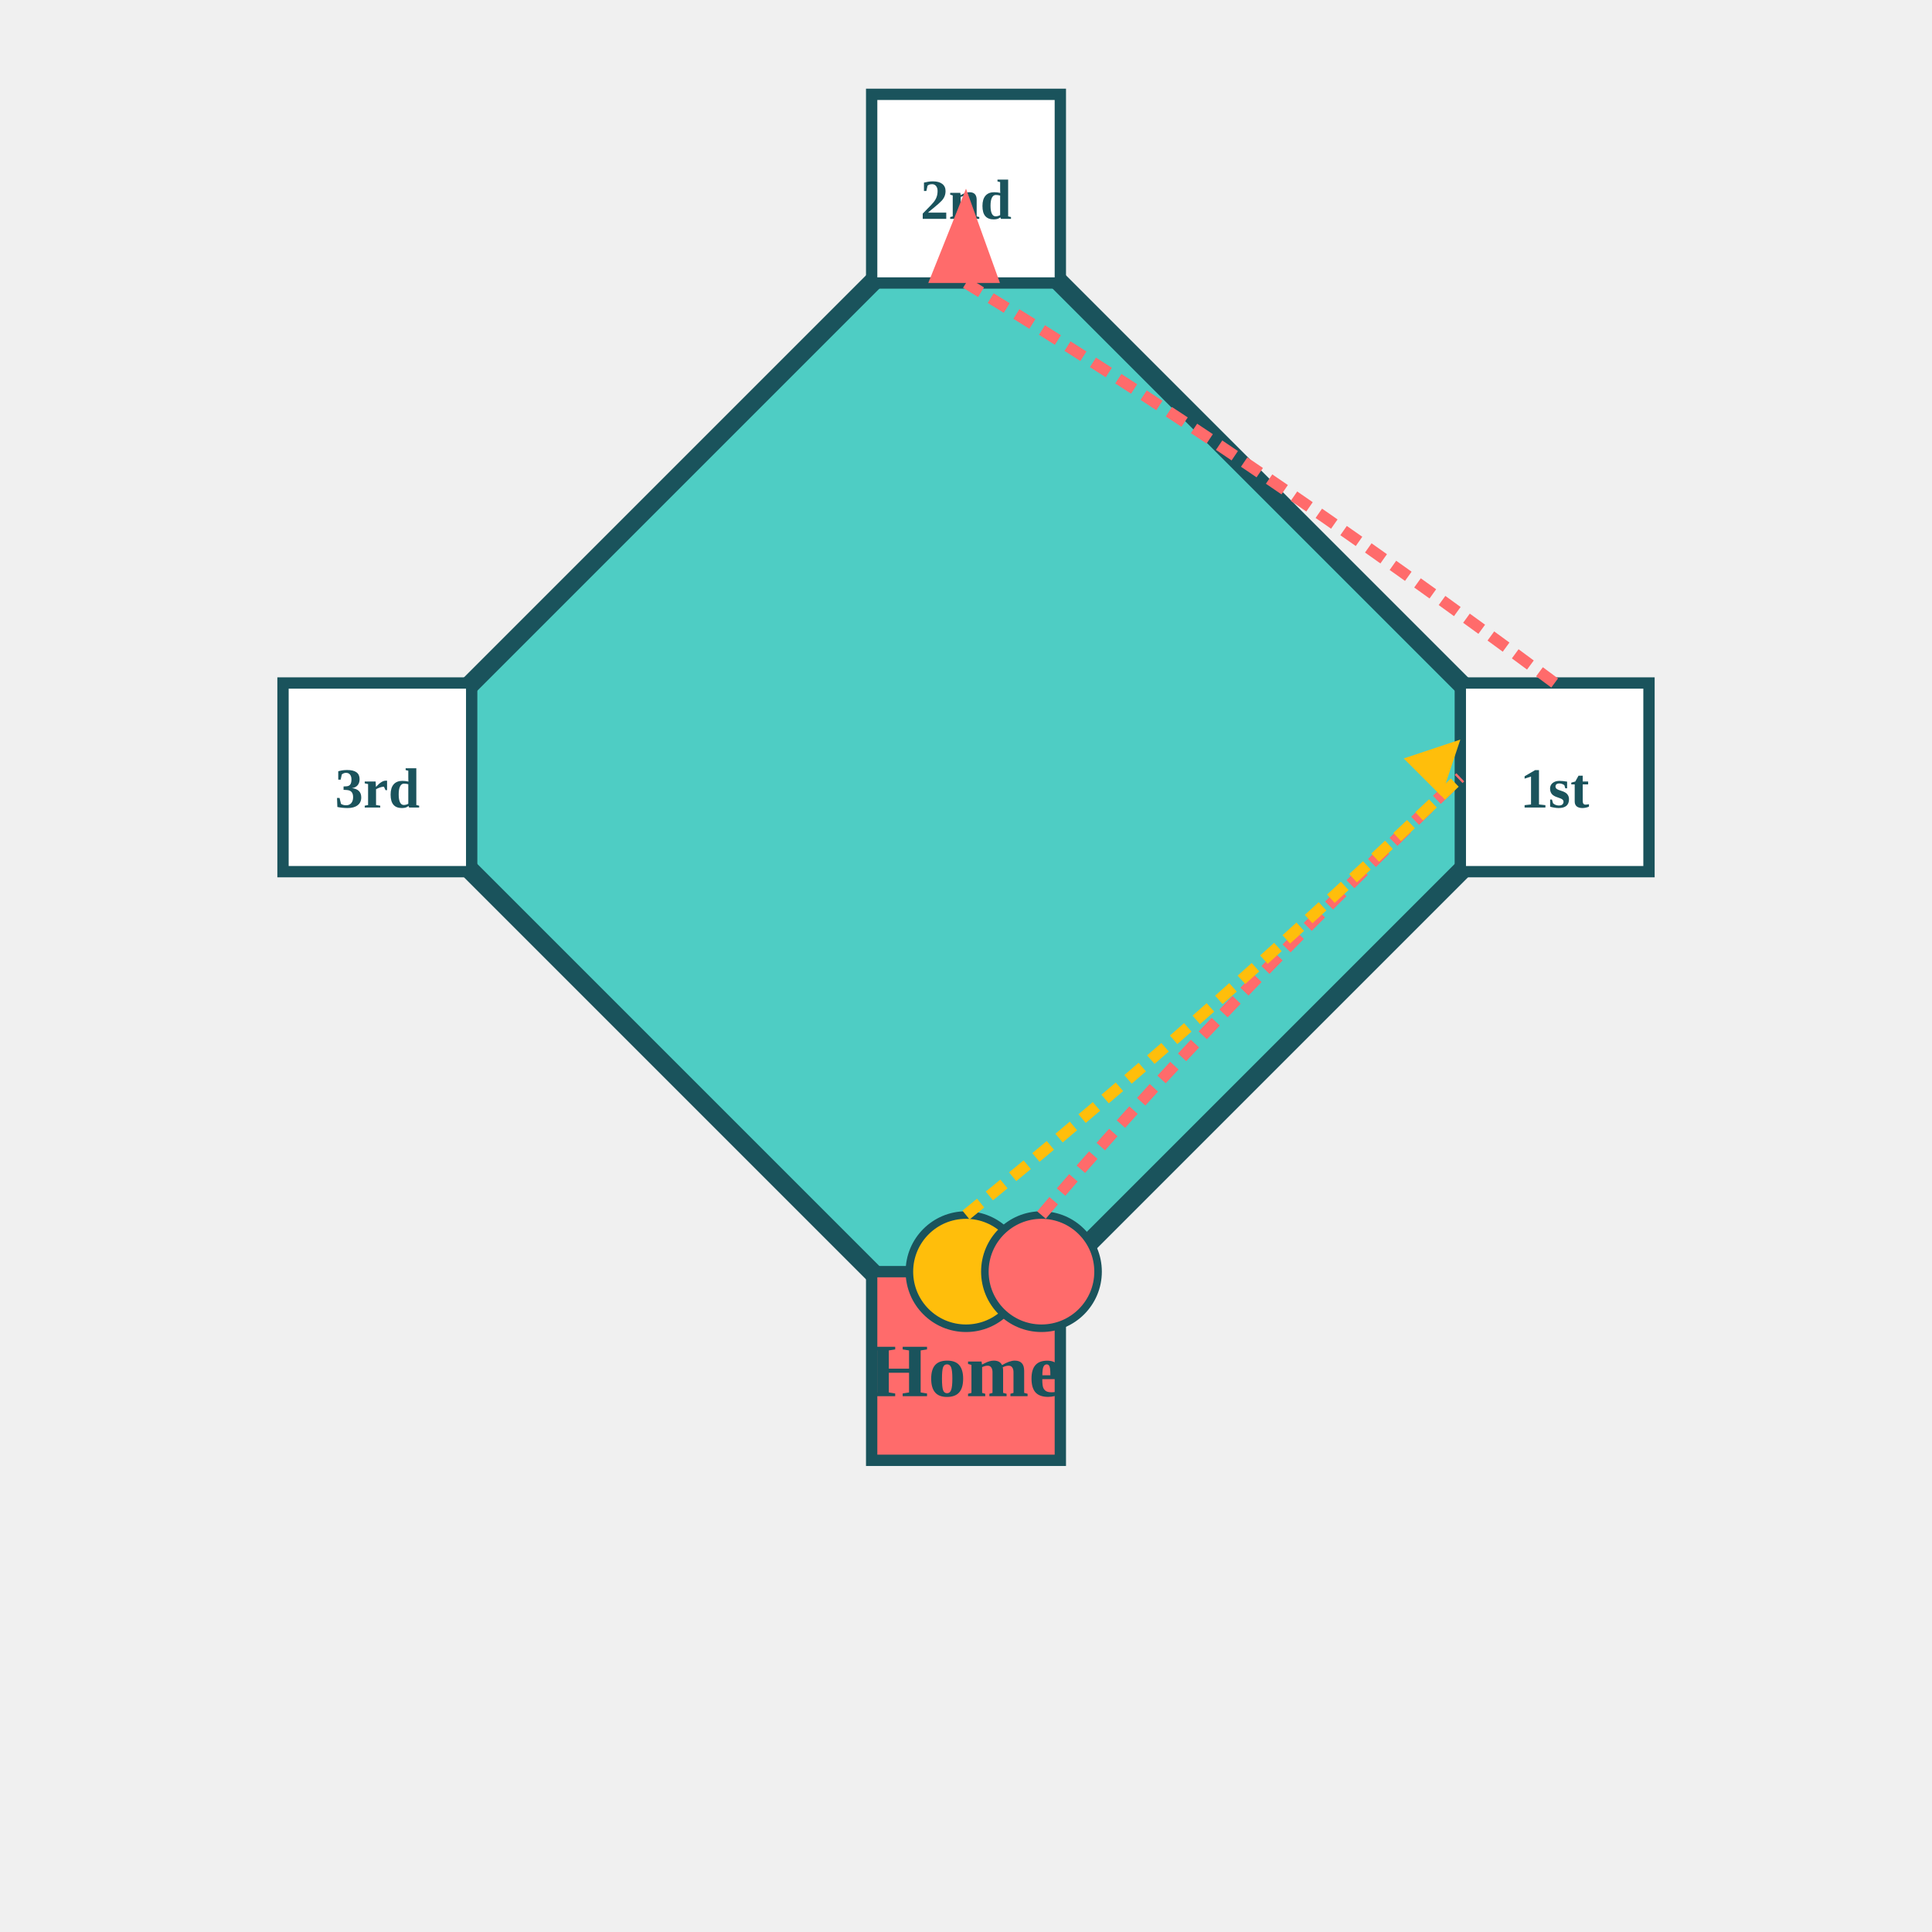
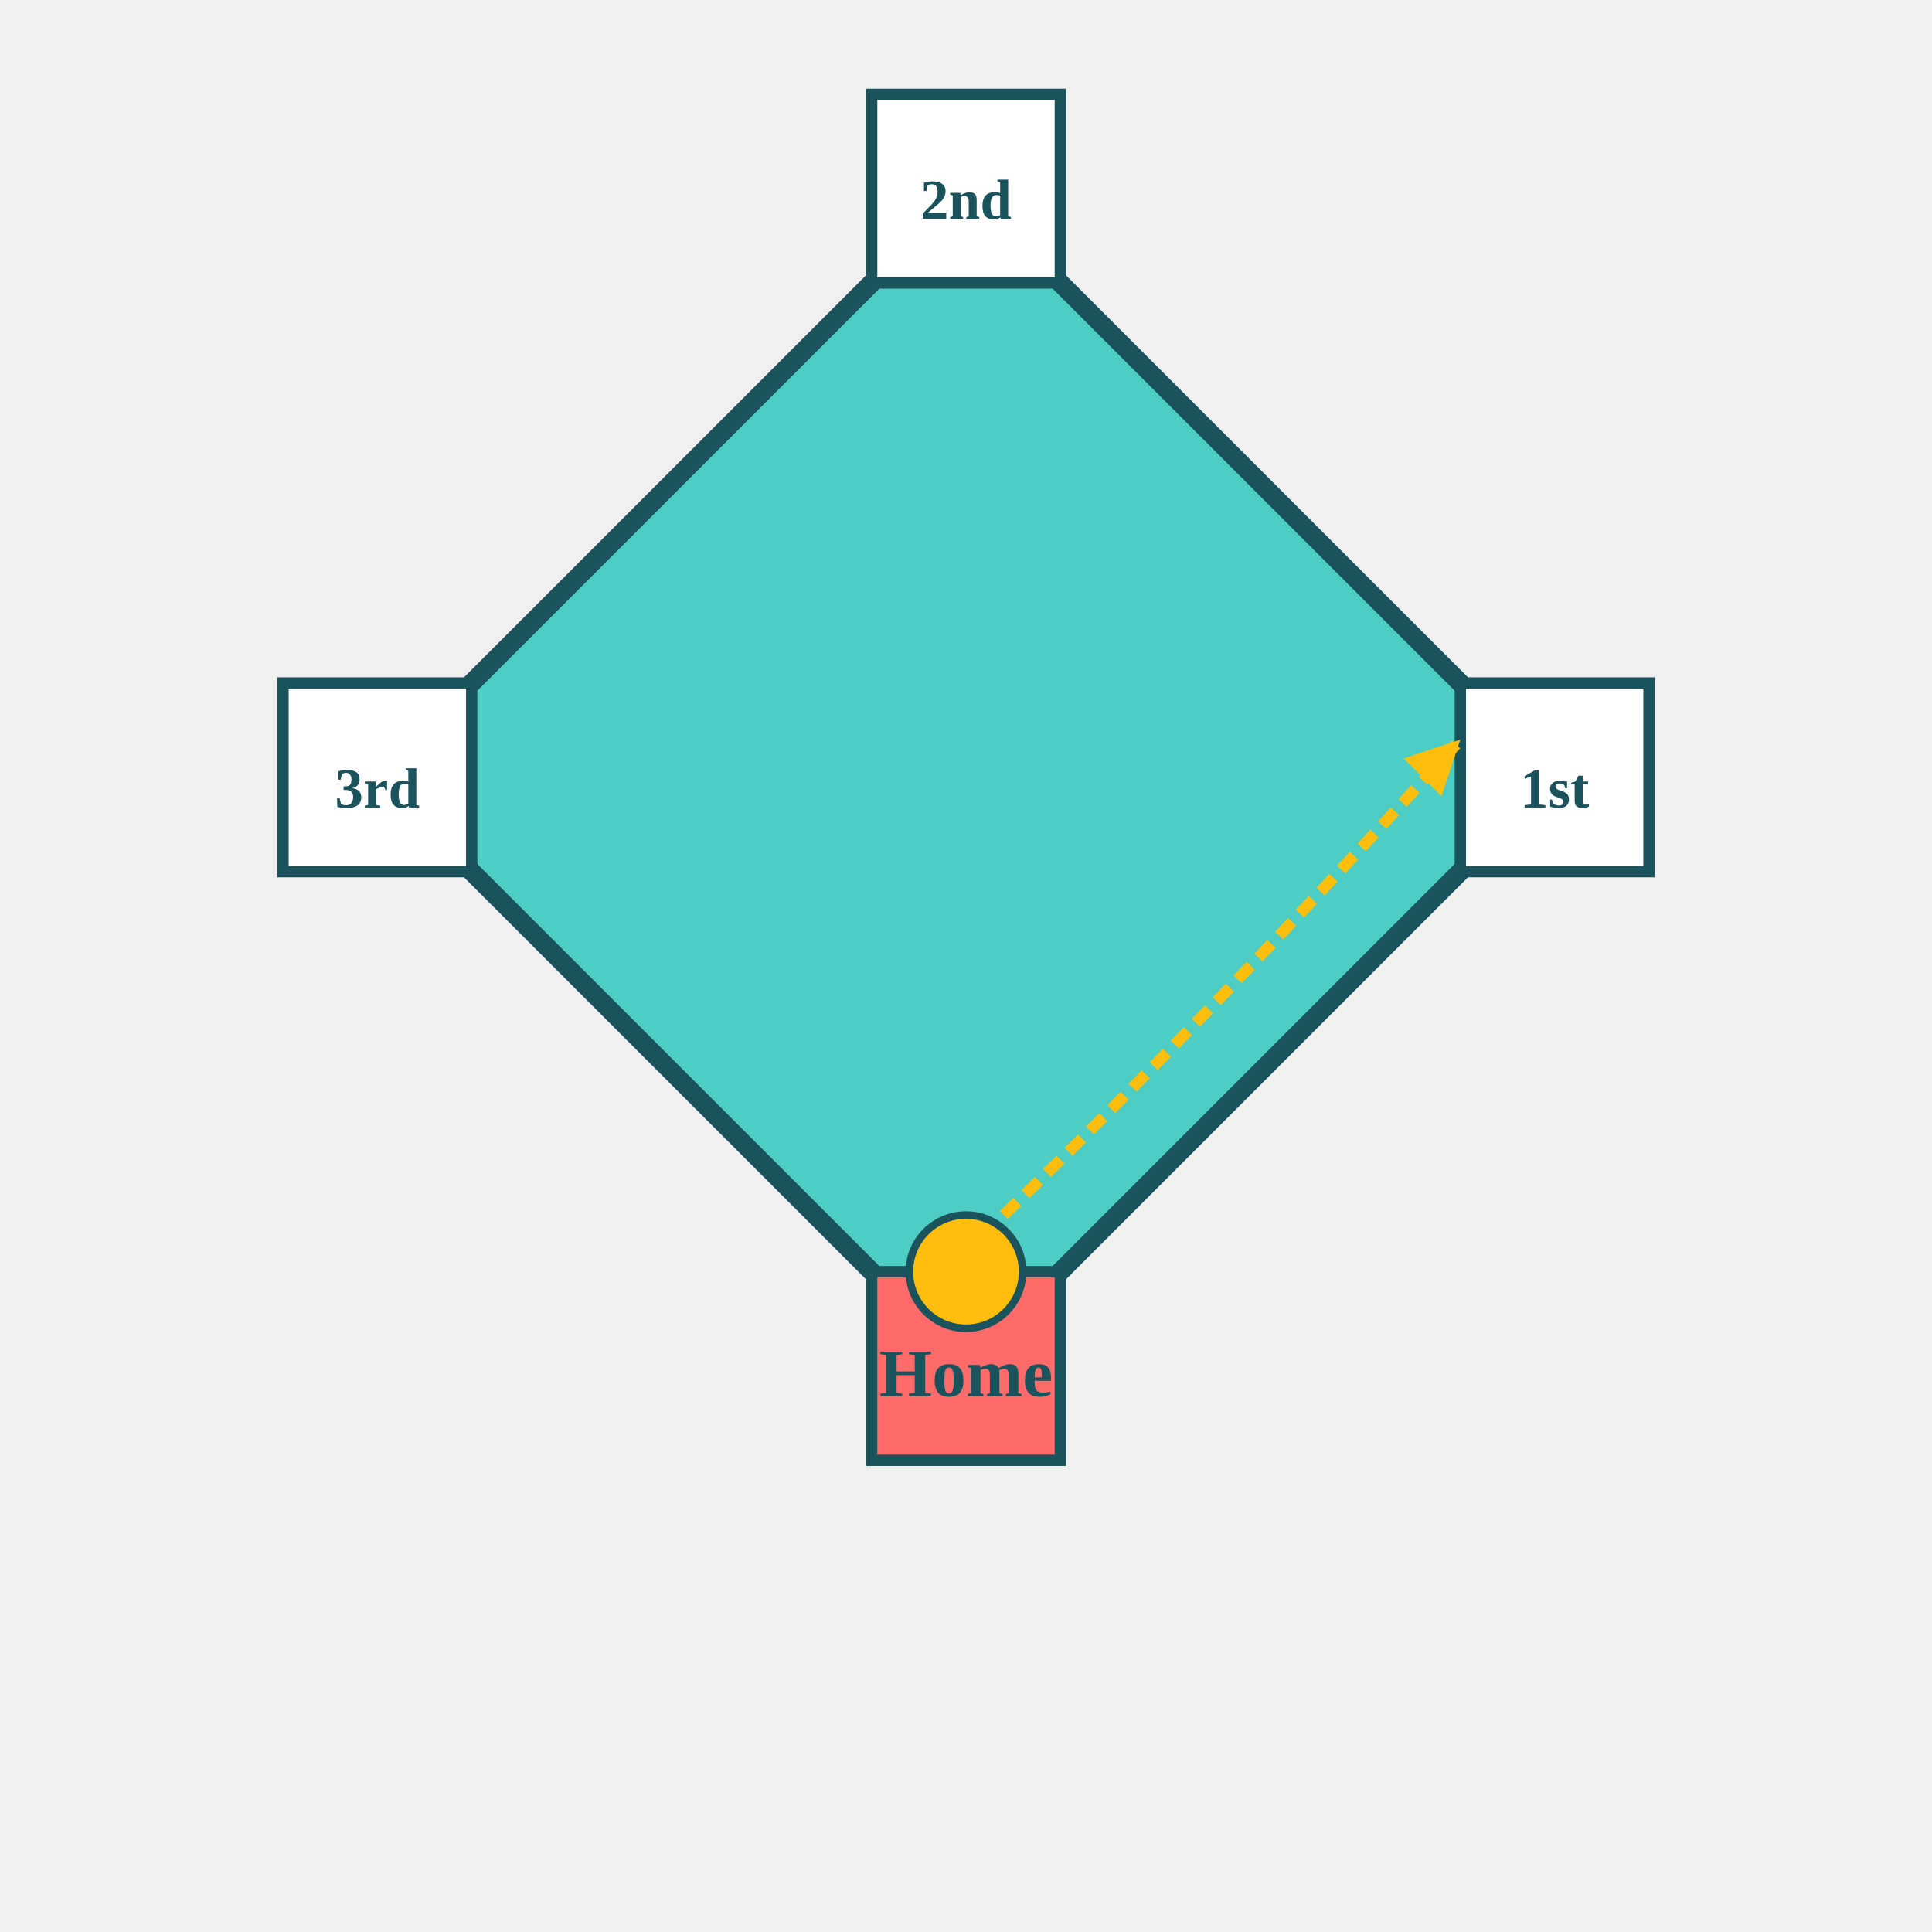
<svg xmlns="http://www.w3.org/2000/svg" viewBox="0 0 512 512">
  <polygon points="256,50 412,206 256,362 100,206" fill="#4ecdc4" stroke="#1a535c" stroke-width="5" />
  <rect x="231" y="337" width="50" height="50" fill="#ff6b6b" stroke="#1a535c" stroke-width="3" />
-   <text x="256" y="370" font-size="20" text-anchor="middle" fill="#1a535c" font-weight="bold">Home</text>
+   <text x="256" y="370" font-size="18" text-anchor="middle" fill="#1a535c" font-weight="bold">Home</text>
  <rect x="387" y="181" width="50" height="50" fill="white" stroke="#1a535c" stroke-width="3" />
  <text x="412" y="214" font-size="15" text-anchor="middle" fill="#1a535c" font-weight="bold">1st</text>
  <rect x="231" y="25" width="50" height="50" fill="white" stroke="#1a535c" stroke-width="3" />
  <text x="256" y="58" font-size="15" text-anchor="middle" fill="#1a535c" font-weight="bold">2nd</text>
  <rect x="75" y="181" width="50" height="50" fill="white" stroke="#1a535c" stroke-width="3" />
  <text x="100" y="214" font-size="15" text-anchor="middle" fill="#1a535c" font-weight="bold">3rd</text>
  <circle cx="256" cy="337" r="15" fill="#ffbe0b" stroke="#1a535c" stroke-width="2" />
-   <circle cx="276" cy="337" r="15" fill="#ff6b6b" stroke="#1a535c" stroke-width="2" />
-   <path d="M276,322 Q 320,270 387,206" fill="none" stroke="#ff6b6b" stroke-width="3" stroke-dasharray="5,3" />
-   <path d="M412,181 Q 330,120 256,75" fill="none" stroke="#ff6b6b" stroke-width="3" stroke-dasharray="5,3" />
-   <polygon points="265,75 256,50 246,75" fill="#ff6b6b" />
-   <path d="M256,322 Q 320,270 387,206" fill="none" stroke="#ffbe0b" stroke-width="3" stroke-dasharray="5,3" />
+   <path d="M266,322 Q 320,270 387,196" fill="none" stroke="#ffbe0b" stroke-width="3" stroke-dasharray="5,3" />
  <polygon points="372,201 387,196 382,211" fill="#ffbe0b" />
</svg>
